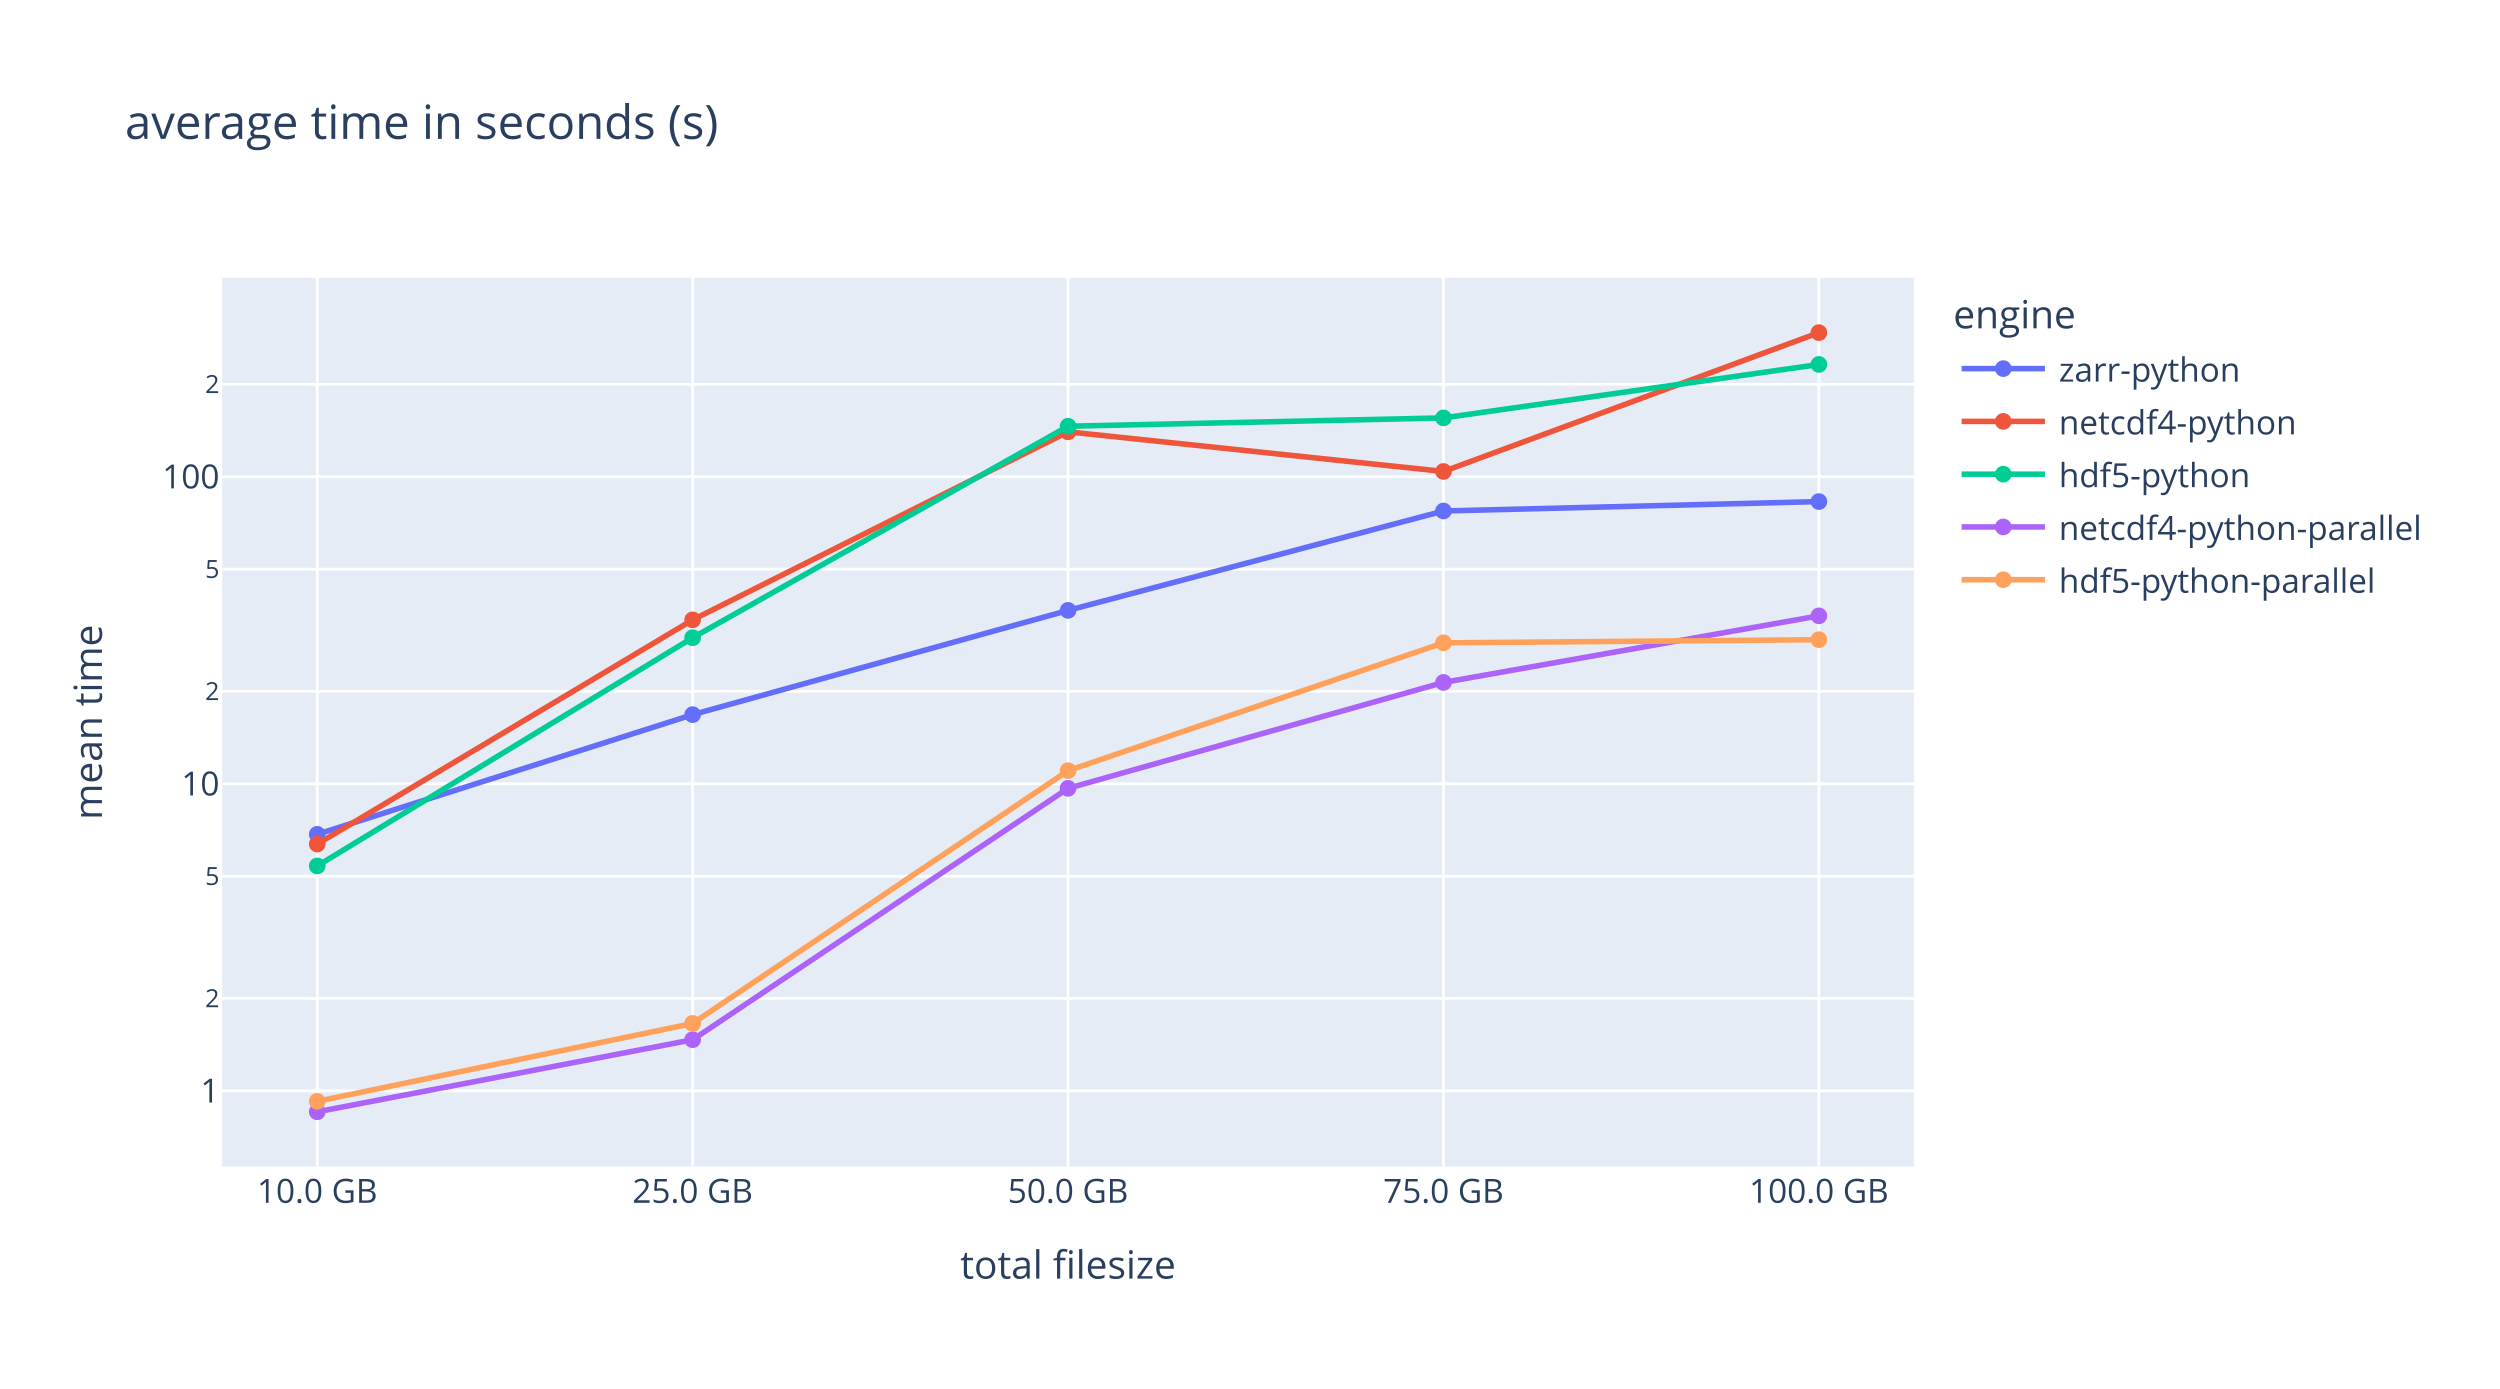
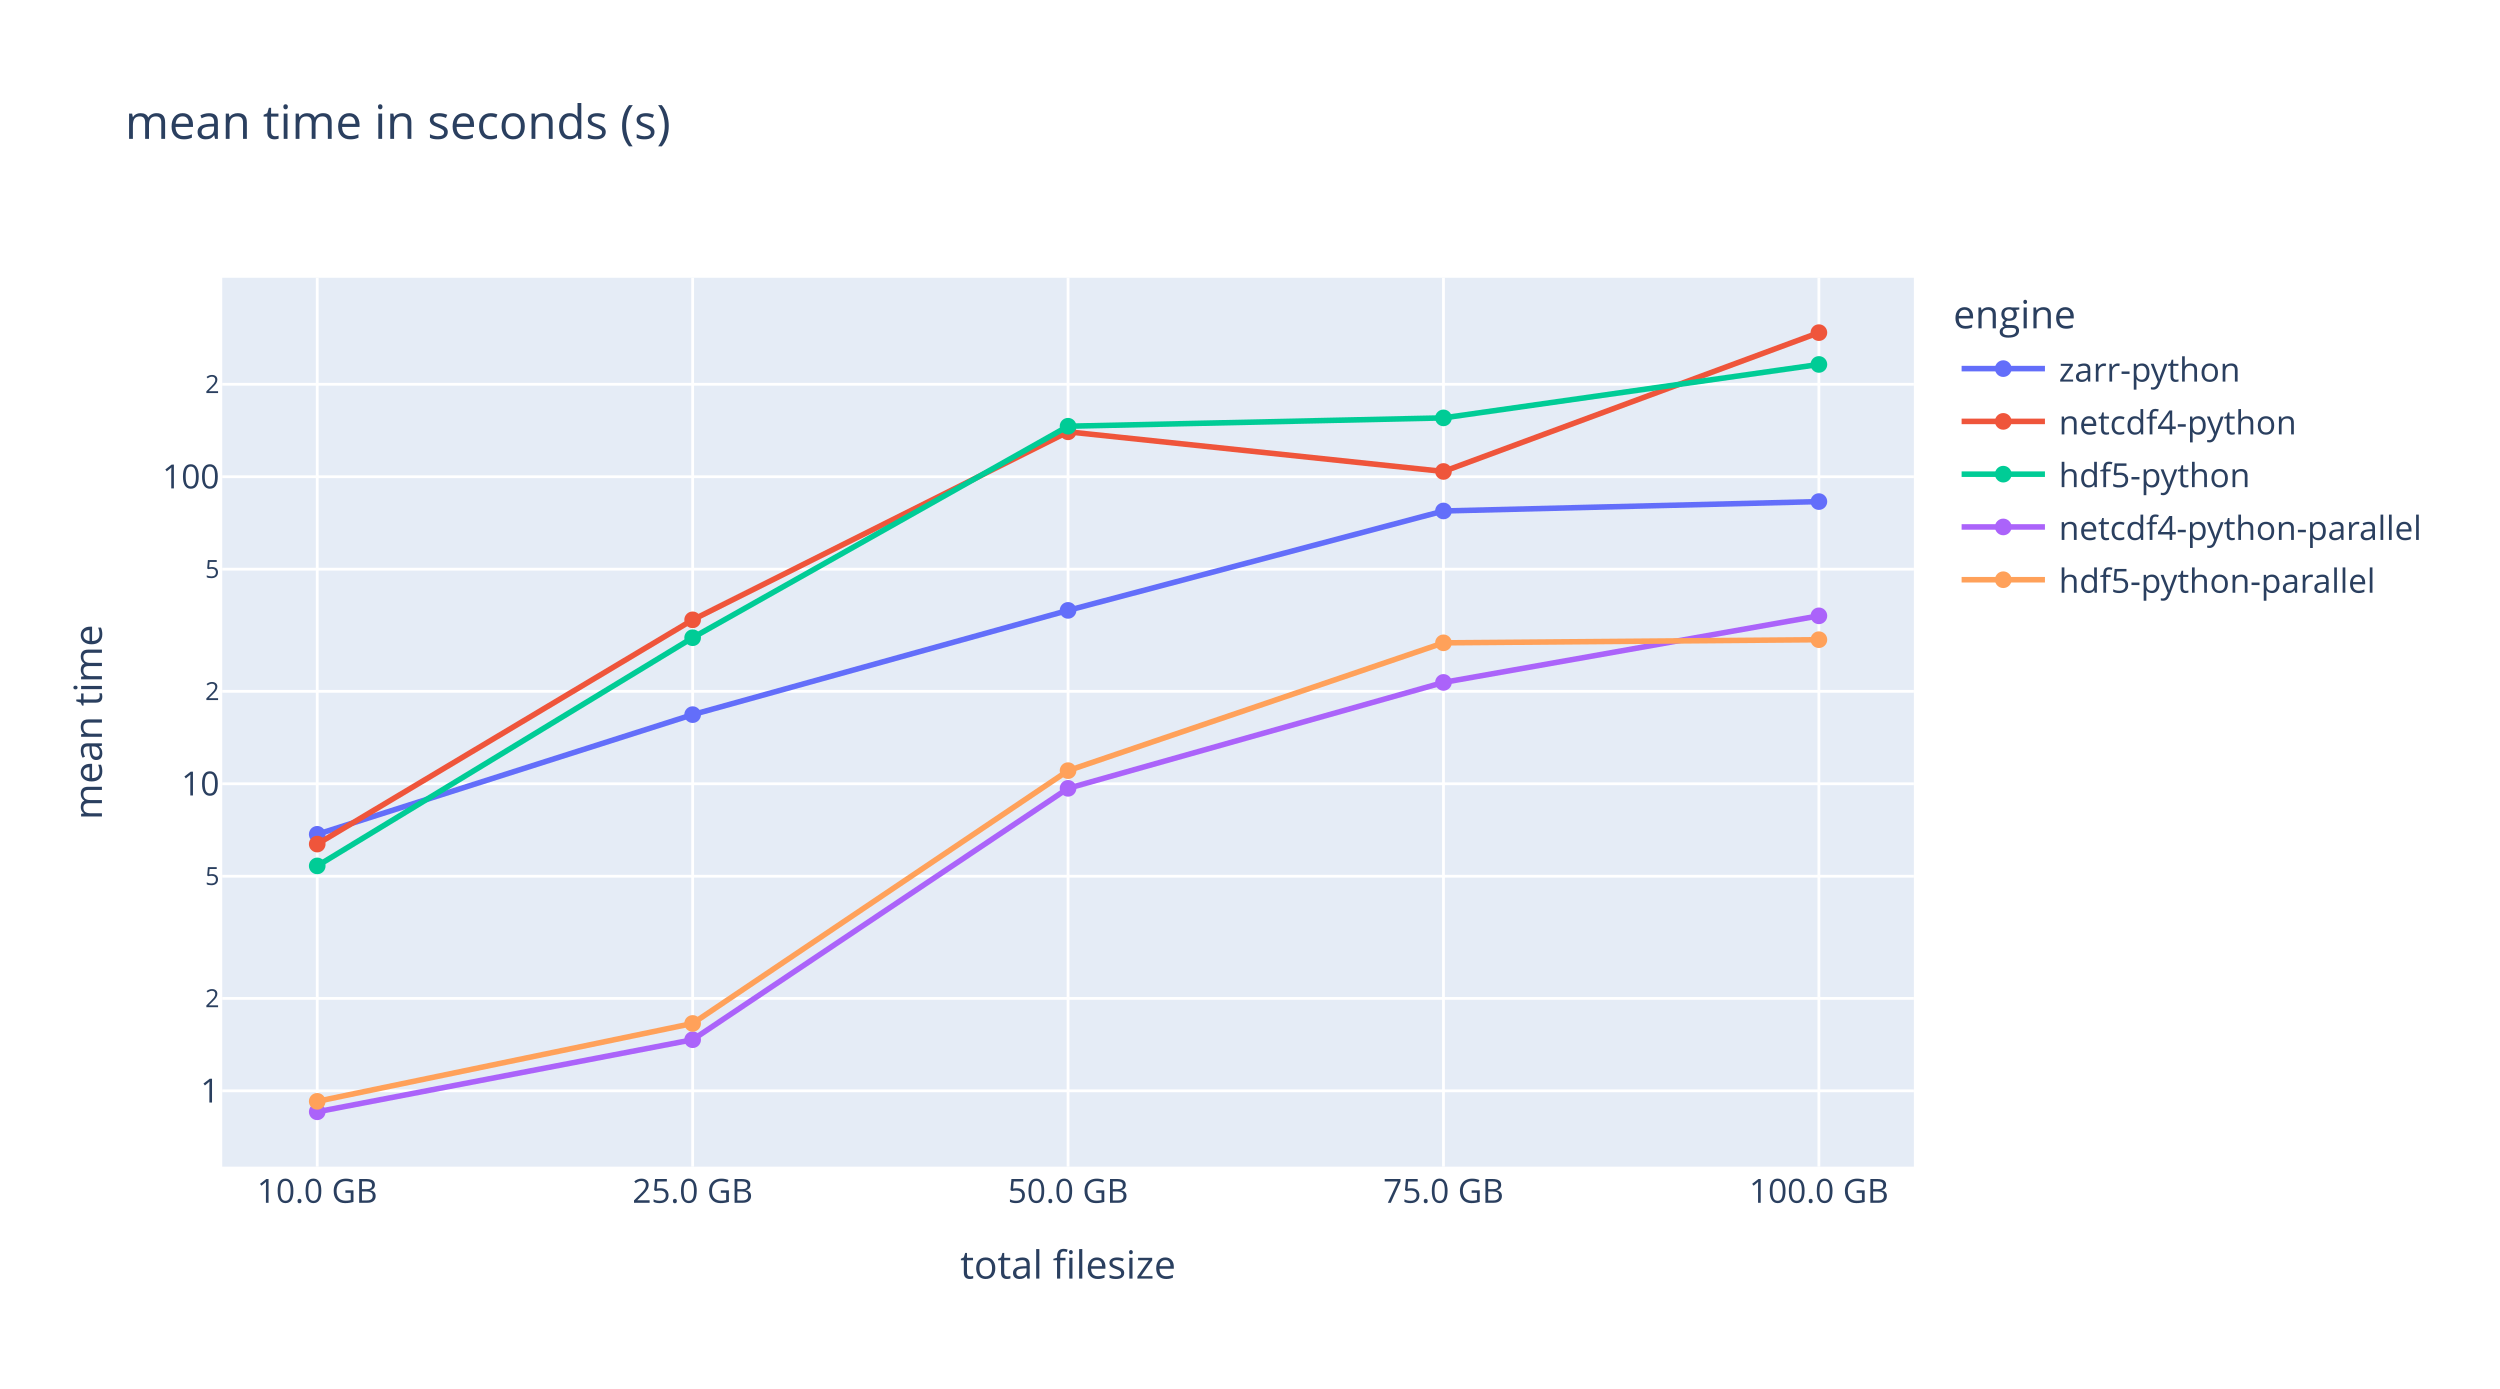
<svg xmlns="http://www.w3.org/2000/svg" class="main-svg" width="900" height="500" style="" viewBox="0 0 900 500">
  <rect x="0" y="0" width="900" height="500" style="fill: rgb(255, 255, 255); fill-opacity: 1;" />
-   <defs id="defs-788477">
+   <defs id="defs-6cba14">
    <g class="clips">
-       <clipPath id="clip788477xyplot" class="plotclip">
+       <clipPath id="clip6cba14xyplot" class="plotclip">
        <rect width="609" height="320" />
      </clipPath>
-       <clipPath class="axesclip" id="clip788477x">
+       <clipPath class="axesclip" id="clip6cba14x">
        <rect x="80" y="0" width="609" height="500" />
      </clipPath>
-       <clipPath class="axesclip" id="clip788477y">
+       <clipPath class="axesclip" id="clip6cba14y">
        <rect x="0" y="100" width="900" height="320" />
      </clipPath>
-       <clipPath class="axesclip" id="clip788477xy">
+       <clipPath class="axesclip" id="clip6cba14xy">
        <rect x="80" y="100" width="609" height="320" />
      </clipPath>
    </g>
    <g class="gradients" />
    <g class="patterns" />
  </defs>
  <g class="bglayer">
    <rect class="bg" x="80" y="100" width="609" height="320" style="fill: rgb(229, 236, 246); fill-opacity: 1; stroke-width: 0;" />
  </g>
  <g class="layer-below">
    <g class="imagelayer" />
    <g class="shapelayer" />
  </g>
  <g class="cartesianlayer">
    <g class="subplot xy">
      <g class="layer-subplot">
        <g class="shapelayer" />
        <g class="imagelayer" />
      </g>
      <g class="minor-gridlayer">
        <g class="x" />
        <g class="y" />
      </g>
      <g class="gridlayer">
        <g class="x">
          <path class="xgrid crisp" transform="translate(114.2,0)" d="M0,100v320" style="stroke: rgb(255, 255, 255); stroke-opacity: 1; stroke-width: 1px;" />
          <path class="xgrid crisp" transform="translate(249.35,0)" d="M0,100v320" style="stroke: rgb(255, 255, 255); stroke-opacity: 1; stroke-width: 1px;" />
          <path class="xgrid crisp" transform="translate(384.5,0)" d="M0,100v320" style="stroke: rgb(255, 255, 255); stroke-opacity: 1; stroke-width: 1px;" />
          <path class="xgrid crisp" transform="translate(519.65,0)" d="M0,100v320" style="stroke: rgb(255, 255, 255); stroke-opacity: 1; stroke-width: 1px;" />
          <path class="xgrid crisp" transform="translate(654.8,0)" d="M0,100v320" style="stroke: rgb(255, 255, 255); stroke-opacity: 1; stroke-width: 1px;" />
        </g>
        <g class="y">
          <path class="ygrid crisp" transform="translate(0,392.7)" d="M80,0h609" style="stroke: rgb(255, 255, 255); stroke-opacity: 1; stroke-width: 1px;" />
          <path class="ygrid crisp" transform="translate(0,359.43)" d="M80,0h609" style="stroke: rgb(255, 255, 255); stroke-opacity: 1; stroke-width: 1px;" />
          <path class="ygrid crisp" transform="translate(0,315.44)" d="M80,0h609" style="stroke: rgb(255, 255, 255); stroke-opacity: 1; stroke-width: 1px;" />
          <path class="ygrid crisp" transform="translate(0,282.16)" d="M80,0h609" style="stroke: rgb(255, 255, 255); stroke-opacity: 1; stroke-width: 1px;" />
          <path class="ygrid crisp" transform="translate(0,248.88)" d="M80,0h609" style="stroke: rgb(255, 255, 255); stroke-opacity: 1; stroke-width: 1px;" />
          <path class="ygrid crisp" transform="translate(0,204.9)" d="M80,0h609" style="stroke: rgb(255, 255, 255); stroke-opacity: 1; stroke-width: 1px;" />
          <path class="ygrid crisp" transform="translate(0,171.62)" d="M80,0h609" style="stroke: rgb(255, 255, 255); stroke-opacity: 1; stroke-width: 1px;" />
          <path class="ygrid crisp" transform="translate(0,138.34)" d="M80,0h609" style="stroke: rgb(255, 255, 255); stroke-opacity: 1; stroke-width: 1px;" />
        </g>
      </g>
      <g class="zerolinelayer" />
      <g class="layer-between">
        <g class="shapelayer" />
        <g class="imagelayer" />
      </g>
      <path class="xlines-below" />
      <path class="ylines-below" />
      <g class="overlines-below" />
      <g class="xaxislayer-below" />
      <g class="yaxislayer-below" />
      <g class="overaxes-below" />
      <g class="overplot">
-         <g class="xy" transform="translate(80,100)" clip-path="url(#clip788477xyplot)">
+         <g class="xy" transform="translate(80,100)" clip-path="url(#clip6cba14xyplot)">
          <g class="scatterlayer mlayer">
-             <g class="trace scatter trace6a494b" style="stroke-miterlimit: 2; opacity: 1;">
+             <g class="trace scatter trace4a82a7" style="stroke-miterlimit: 2; opacity: 1;">
              <g class="fills" />
              <g class="errorbars" />
              <g class="lines">
                <path class="js-line" d="M34.2,200.35L169.35,157.27L304.5,119.74L439.65,83.95L574.8,80.57" style="vector-effect: none; fill: none; stroke: rgb(99, 110, 250); stroke-opacity: 1; stroke-width: 2px; opacity: 1;" />
              </g>
              <g class="points">
                <path class="point plotly-customdata" transform="translate(34.2,200.35)" d="M3,0A3,3 0 1,1 0,-3A3,3 0 0,1 3,0Z" style="opacity: 1; stroke-width: 0px; fill: rgb(99, 110, 250); fill-opacity: 1;" />
                <path class="point plotly-customdata" transform="translate(169.35,157.27)" d="M3,0A3,3 0 1,1 0,-3A3,3 0 0,1 3,0Z" style="opacity: 1; stroke-width: 0px; fill: rgb(99, 110, 250); fill-opacity: 1;" />
                <path class="point plotly-customdata" transform="translate(304.5,119.74)" d="M3,0A3,3 0 1,1 0,-3A3,3 0 0,1 3,0Z" style="opacity: 1; stroke-width: 0px; fill: rgb(99, 110, 250); fill-opacity: 1;" />
                <path class="point plotly-customdata" transform="translate(439.65,83.95)" d="M3,0A3,3 0 1,1 0,-3A3,3 0 0,1 3,0Z" style="opacity: 1; stroke-width: 0px; fill: rgb(99, 110, 250); fill-opacity: 1;" />
                <path class="point plotly-customdata" transform="translate(574.8,80.57)" d="M3,0A3,3 0 1,1 0,-3A3,3 0 0,1 3,0Z" style="opacity: 1; stroke-width: 0px; fill: rgb(99, 110, 250); fill-opacity: 1;" />
              </g>
              <g class="text" />
            </g>
-             <g class="trace scatter tracea50e1a" style="stroke-miterlimit: 2; opacity: 1;">
+             <g class="trace scatter trace38cdc4" style="stroke-miterlimit: 2; opacity: 1;">
              <g class="fills" />
              <g class="errorbars" />
              <g class="lines">
                <path class="js-line" d="M34.2,203.87L169.35,123.14L304.5,55.46L439.65,69.73L574.8,19.75" style="vector-effect: none; fill: none; stroke: rgb(239, 85, 59); stroke-opacity: 1; stroke-width: 2px; opacity: 1;" />
              </g>
              <g class="points">
                <path class="point plotly-customdata" transform="translate(34.2,203.87)" d="M3,0A3,3 0 1,1 0,-3A3,3 0 0,1 3,0Z" style="opacity: 1; stroke-width: 0px; fill: rgb(239, 85, 59); fill-opacity: 1;" />
                <path class="point plotly-customdata" transform="translate(169.35,123.14)" d="M3,0A3,3 0 1,1 0,-3A3,3 0 0,1 3,0Z" style="opacity: 1; stroke-width: 0px; fill: rgb(239, 85, 59); fill-opacity: 1;" />
                <path class="point plotly-customdata" transform="translate(304.5,55.46)" d="M3,0A3,3 0 1,1 0,-3A3,3 0 0,1 3,0Z" style="opacity: 1; stroke-width: 0px; fill: rgb(239, 85, 59); fill-opacity: 1;" />
                <path class="point plotly-customdata" transform="translate(439.65,69.73)" d="M3,0A3,3 0 1,1 0,-3A3,3 0 0,1 3,0Z" style="opacity: 1; stroke-width: 0px; fill: rgb(239, 85, 59); fill-opacity: 1;" />
                <path class="point plotly-customdata" transform="translate(574.8,19.75)" d="M3,0A3,3 0 1,1 0,-3A3,3 0 0,1 3,0Z" style="opacity: 1; stroke-width: 0px; fill: rgb(239, 85, 59); fill-opacity: 1;" />
              </g>
              <g class="text" />
            </g>
-             <g class="trace scatter trace326d06" style="stroke-miterlimit: 2; opacity: 1;">
+             <g class="trace scatter tracef59e99" style="stroke-miterlimit: 2; opacity: 1;">
              <g class="fills" />
              <g class="errorbars" />
              <g class="lines">
                <path class="js-line" d="M34.2,211.73L169.35,129.58L304.5,53.44L439.65,50.44L574.8,31.2" style="vector-effect: none; fill: none; stroke: rgb(0, 204, 150); stroke-opacity: 1; stroke-width: 2px; opacity: 1;" />
              </g>
              <g class="points">
                <path class="point plotly-customdata" transform="translate(34.2,211.73)" d="M3,0A3,3 0 1,1 0,-3A3,3 0 0,1 3,0Z" style="opacity: 1; stroke-width: 0px; fill: rgb(0, 204, 150); fill-opacity: 1;" />
                <path class="point plotly-customdata" transform="translate(169.35,129.58)" d="M3,0A3,3 0 1,1 0,-3A3,3 0 0,1 3,0Z" style="opacity: 1; stroke-width: 0px; fill: rgb(0, 204, 150); fill-opacity: 1;" />
                <path class="point plotly-customdata" transform="translate(304.5,53.44)" d="M3,0A3,3 0 1,1 0,-3A3,3 0 0,1 3,0Z" style="opacity: 1; stroke-width: 0px; fill: rgb(0, 204, 150); fill-opacity: 1;" />
                <path class="point plotly-customdata" transform="translate(439.65,50.44)" d="M3,0A3,3 0 1,1 0,-3A3,3 0 0,1 3,0Z" style="opacity: 1; stroke-width: 0px; fill: rgb(0, 204, 150); fill-opacity: 1;" />
                <path class="point plotly-customdata" transform="translate(574.8,31.2)" d="M3,0A3,3 0 1,1 0,-3A3,3 0 0,1 3,0Z" style="opacity: 1; stroke-width: 0px; fill: rgb(0, 204, 150); fill-opacity: 1;" />
              </g>
              <g class="text" />
            </g>
-             <g class="trace scatter trace1c9408" style="stroke-miterlimit: 2; opacity: 1;">
+             <g class="trace scatter tracea20657" style="stroke-miterlimit: 2; opacity: 1;">
              <g class="fills" />
              <g class="errorbars" />
              <g class="lines">
                <path class="js-line" d="M34.2,300.25L169.35,274.3L304.5,183.8L439.65,145.67L574.8,121.7" style="vector-effect: none; fill: none; stroke: rgb(171, 99, 250); stroke-opacity: 1; stroke-width: 2px; opacity: 1;" />
              </g>
              <g class="points">
                <path class="point plotly-customdata" transform="translate(34.2,300.25)" d="M3,0A3,3 0 1,1 0,-3A3,3 0 0,1 3,0Z" style="opacity: 1; stroke-width: 0px; fill: rgb(171, 99, 250); fill-opacity: 1;" />
                <path class="point plotly-customdata" transform="translate(169.35,274.3)" d="M3,0A3,3 0 1,1 0,-3A3,3 0 0,1 3,0Z" style="opacity: 1; stroke-width: 0px; fill: rgb(171, 99, 250); fill-opacity: 1;" />
                <path class="point plotly-customdata" transform="translate(304.5,183.8)" d="M3,0A3,3 0 1,1 0,-3A3,3 0 0,1 3,0Z" style="opacity: 1; stroke-width: 0px; fill: rgb(171, 99, 250); fill-opacity: 1;" />
                <path class="point plotly-customdata" transform="translate(439.65,145.67)" d="M3,0A3,3 0 1,1 0,-3A3,3 0 0,1 3,0Z" style="opacity: 1; stroke-width: 0px; fill: rgb(171, 99, 250); fill-opacity: 1;" />
                <path class="point plotly-customdata" transform="translate(574.8,121.7)" d="M3,0A3,3 0 1,1 0,-3A3,3 0 0,1 3,0Z" style="opacity: 1; stroke-width: 0px; fill: rgb(171, 99, 250); fill-opacity: 1;" />
              </g>
              <g class="text" />
            </g>
-             <g class="trace scatter trace48983b" style="stroke-miterlimit: 2; opacity: 1;">
+             <g class="trace scatter trace36f3b7" style="stroke-miterlimit: 2; opacity: 1;">
              <g class="fills" />
              <g class="errorbars" />
              <g class="lines">
                <path class="js-line" d="M34.2,296.48L169.35,268.44L304.5,177.43L439.65,131.42L574.8,130.29" style="vector-effect: none; fill: none; stroke: rgb(255, 161, 90); stroke-opacity: 1; stroke-width: 2px; opacity: 1;" />
              </g>
              <g class="points">
                <path class="point plotly-customdata" transform="translate(34.2,296.48)" d="M3,0A3,3 0 1,1 0,-3A3,3 0 0,1 3,0Z" style="opacity: 1; stroke-width: 0px; fill: rgb(255, 161, 90); fill-opacity: 1;" />
                <path class="point plotly-customdata" transform="translate(169.35,268.44)" d="M3,0A3,3 0 1,1 0,-3A3,3 0 0,1 3,0Z" style="opacity: 1; stroke-width: 0px; fill: rgb(255, 161, 90); fill-opacity: 1;" />
                <path class="point plotly-customdata" transform="translate(304.5,177.43)" d="M3,0A3,3 0 1,1 0,-3A3,3 0 0,1 3,0Z" style="opacity: 1; stroke-width: 0px; fill: rgb(255, 161, 90); fill-opacity: 1;" />
                <path class="point plotly-customdata" transform="translate(439.65,131.42)" d="M3,0A3,3 0 1,1 0,-3A3,3 0 0,1 3,0Z" style="opacity: 1; stroke-width: 0px; fill: rgb(255, 161, 90); fill-opacity: 1;" />
                <path class="point plotly-customdata" transform="translate(574.8,130.29)" d="M3,0A3,3 0 1,1 0,-3A3,3 0 0,1 3,0Z" style="opacity: 1; stroke-width: 0px; fill: rgb(255, 161, 90); fill-opacity: 1;" />
              </g>
              <g class="text" />
            </g>
          </g>
        </g>
      </g>
      <path class="xlines-above crisp" d="M0,0" style="fill: none;" />
      <path class="ylines-above crisp" d="M0,0" style="fill: none;" />
      <g class="overlines-above" />
      <g class="xaxislayer-above">
        <g class="xtick">
          <text text-anchor="middle" x="0" y="433" transform="translate(114.2,0)" style="font-family: 'Open Sans', verdana, arial, sans-serif; font-size: 12px; fill: rgb(42, 63, 95); fill-opacity: 1; white-space: pre; opacity: 1;">10.0 GB</text>
        </g>
        <g class="xtick">
          <text text-anchor="middle" x="0" y="433" transform="translate(249.35,0)" style="font-family: 'Open Sans', verdana, arial, sans-serif; font-size: 12px; fill: rgb(42, 63, 95); fill-opacity: 1; white-space: pre; opacity: 1;">25.0 GB</text>
        </g>
        <g class="xtick">
          <text text-anchor="middle" x="0" y="433" transform="translate(384.5,0)" style="font-family: 'Open Sans', verdana, arial, sans-serif; font-size: 12px; fill: rgb(42, 63, 95); fill-opacity: 1; white-space: pre; opacity: 1;">50.0 GB</text>
        </g>
        <g class="xtick">
          <text text-anchor="middle" x="0" y="433" transform="translate(519.65,0)" style="font-family: 'Open Sans', verdana, arial, sans-serif; font-size: 12px; fill: rgb(42, 63, 95); fill-opacity: 1; white-space: pre; opacity: 1;">75.0 GB</text>
        </g>
        <g class="xtick">
          <text text-anchor="middle" x="0" y="433" transform="translate(654.8,0)" style="font-family: 'Open Sans', verdana, arial, sans-serif; font-size: 12px; fill: rgb(42, 63, 95); fill-opacity: 1; white-space: pre; opacity: 1;">100.0 GB</text>
        </g>
      </g>
      <g class="yaxislayer-above">
        <g class="ytick">
          <text text-anchor="end" x="79" y="4.2" transform="translate(0,392.7)" style="font-family: 'Open Sans', verdana, arial, sans-serif; font-size: 12px; fill: rgb(42, 63, 95); fill-opacity: 1; white-space: pre; opacity: 1;">1</text>
        </g>
        <g class="ytick">
          <text text-anchor="end" x="79" y="3.15" style="font-family: 'Open Sans', verdana, arial, sans-serif; font-size: 9px; fill: rgb(42, 63, 95); fill-opacity: 1; white-space: pre; opacity: 1;" transform="translate(0,359.43)">2</text>
        </g>
        <g class="ytick">
          <text text-anchor="end" x="79" y="3.15" style="font-family: 'Open Sans', verdana, arial, sans-serif; font-size: 9px; fill: rgb(42, 63, 95); fill-opacity: 1; white-space: pre; opacity: 1;" transform="translate(0,315.44)">5</text>
        </g>
        <g class="ytick">
          <text text-anchor="end" x="79" y="4.2" style="font-family: 'Open Sans', verdana, arial, sans-serif; font-size: 12px; fill: rgb(42, 63, 95); fill-opacity: 1; white-space: pre; opacity: 1;" transform="translate(0,282.16)">10</text>
        </g>
        <g class="ytick">
          <text text-anchor="end" x="79" y="3.15" style="font-family: 'Open Sans', verdana, arial, sans-serif; font-size: 9px; fill: rgb(42, 63, 95); fill-opacity: 1; white-space: pre; opacity: 1;" transform="translate(0,248.88)">2</text>
        </g>
        <g class="ytick">
          <text text-anchor="end" x="79" y="3.15" style="font-family: 'Open Sans', verdana, arial, sans-serif; font-size: 9px; fill: rgb(42, 63, 95); fill-opacity: 1; white-space: pre; opacity: 1;" transform="translate(0,204.9)">5</text>
        </g>
        <g class="ytick">
          <text text-anchor="end" x="79" y="4.2" style="font-family: 'Open Sans', verdana, arial, sans-serif; font-size: 12px; fill: rgb(42, 63, 95); fill-opacity: 1; white-space: pre; opacity: 1;" transform="translate(0,171.62)">100</text>
        </g>
        <g class="ytick">
          <text text-anchor="end" x="79" y="3.15" style="font-family: 'Open Sans', verdana, arial, sans-serif; font-size: 9px; fill: rgb(42, 63, 95); fill-opacity: 1; white-space: pre; opacity: 1;" transform="translate(0,138.34)">2</text>
        </g>
      </g>
      <g class="overaxes-above" />
    </g>
  </g>
  <g class="polarlayer" />
  <g class="smithlayer" />
  <g class="ternarylayer" />
  <g class="geolayer" />
  <g class="funnelarealayer" />
  <g class="pielayer" />
  <g class="iciclelayer" />
  <g class="treemaplayer" />
  <g class="sunburstlayer" />
  <g class="glimages" />
-   <defs id="topdefs-788477">
+   <defs id="topdefs-6cba14">
    <g class="clips" />
-     <clipPath id="legend788477">
+     <clipPath id="legend6cba14">
      <rect width="187" height="124" x="0" y="0" />
    </clipPath>
  </defs>
  <g class="layer-above">
    <g class="imagelayer" />
    <g class="shapelayer" />
  </g>
  <g class="infolayer">
    <g class="legend" pointer-events="all" transform="translate(701.18,100)">
-       <rect class="bg" shape-rendering="crispEdges" width="187" height="124" x="0" y="0" style="stroke: rgb(68, 68, 68); stroke-opacity: 1; fill: rgb(255, 255, 255); fill-opacity: 1; stroke-width: 0px;" />
-       <g class="scrollbox" transform="" clip-path="url(#legend788477)">
+       <rect class="bg" shape-rendering="crispEdges" style="stroke: rgb(68, 68, 68); stroke-opacity: 1; fill: rgb(255, 255, 255); fill-opacity: 1; stroke-width: 0px;" width="187" height="124" x="0" y="0" />
+       <g class="scrollbox" transform="" clip-path="url(#legend6cba14)">
        <text class="legendtitletext" text-anchor="start" x="2" y="18.2" style="font-family: 'Open Sans', verdana, arial, sans-serif; font-size: 14px; fill: rgb(42, 63, 95); fill-opacity: 1; white-space: pre;">engine</text>
        <g class="groups" transform="">
          <g class="traces" transform="translate(0,32.7)" style="opacity: 1;">
            <text class="legendtext" text-anchor="start" x="40" y="4.68" style="font-family: 'Open Sans', verdana, arial, sans-serif; font-size: 12px; fill: rgb(42, 63, 95); fill-opacity: 1; white-space: pre;">zarr-python</text>
            <g class="layers" style="opacity: 1;">
              <g class="legendfill" />
              <g class="legendlines">
                <path class="js-line" d="M5,0h30" style="fill: none; stroke: rgb(99, 110, 250); stroke-opacity: 1; stroke-width: 2px;" />
              </g>
              <g class="legendsymbols">
                <g class="legendpoints">
                  <path class="scatterpts" transform="translate(20,0)" d="M3,0A3,3 0 1,1 0,-3A3,3 0 0,1 3,0Z" style="opacity: 1; stroke-width: 0px; fill: rgb(99, 110, 250); fill-opacity: 1;" />
                </g>
              </g>
            </g>
            <rect class="legendtoggle" x="0" y="-9.5" width="181.047" height="19" style="fill: rgb(0, 0, 0); fill-opacity: 0;" />
          </g>
        </g>
        <g class="groups" transform="">
          <g class="traces" transform="translate(0,51.7)" style="opacity: 1;">
            <text class="legendtext" text-anchor="start" x="40" y="4.68" style="font-family: 'Open Sans', verdana, arial, sans-serif; font-size: 12px; fill: rgb(42, 63, 95); fill-opacity: 1; white-space: pre;">netcdf4-python</text>
            <g class="layers" style="opacity: 1;">
              <g class="legendfill" />
              <g class="legendlines">
                <path class="js-line" d="M5,0h30" style="fill: none; stroke: rgb(239, 85, 59); stroke-opacity: 1; stroke-width: 2px;" />
              </g>
              <g class="legendsymbols">
                <g class="legendpoints">
                  <path class="scatterpts" transform="translate(20,0)" d="M3,0A3,3 0 1,1 0,-3A3,3 0 0,1 3,0Z" style="opacity: 1; stroke-width: 0px; fill: rgb(239, 85, 59); fill-opacity: 1;" />
                </g>
              </g>
            </g>
            <rect class="legendtoggle" x="0" y="-9.5" width="181.047" height="19" style="fill: rgb(0, 0, 0); fill-opacity: 0;" />
          </g>
        </g>
        <g class="groups" transform="">
          <g class="traces" transform="translate(0,70.7)" style="opacity: 1;">
            <text class="legendtext" text-anchor="start" x="40" y="4.68" style="font-family: 'Open Sans', verdana, arial, sans-serif; font-size: 12px; fill: rgb(42, 63, 95); fill-opacity: 1; white-space: pre;">hdf5-python</text>
            <g class="layers" style="opacity: 1;">
              <g class="legendfill" />
              <g class="legendlines">
                <path class="js-line" d="M5,0h30" style="fill: none; stroke: rgb(0, 204, 150); stroke-opacity: 1; stroke-width: 2px;" />
              </g>
              <g class="legendsymbols">
                <g class="legendpoints">
                  <path class="scatterpts" transform="translate(20,0)" d="M3,0A3,3 0 1,1 0,-3A3,3 0 0,1 3,0Z" style="opacity: 1; stroke-width: 0px; fill: rgb(0, 204, 150); fill-opacity: 1;" />
                </g>
              </g>
            </g>
            <rect class="legendtoggle" x="0" y="-9.5" width="181.047" height="19" style="fill: rgb(0, 0, 0); fill-opacity: 0;" />
          </g>
        </g>
        <g class="groups" transform="">
          <g class="traces" transform="translate(0,89.7)" style="opacity: 1;">
            <text class="legendtext" text-anchor="start" x="40" y="4.68" style="font-family: 'Open Sans', verdana, arial, sans-serif; font-size: 12px; fill: rgb(42, 63, 95); fill-opacity: 1; white-space: pre;">netcdf4-python-parallel</text>
            <g class="layers" style="opacity: 1;">
              <g class="legendfill" />
              <g class="legendlines">
                <path class="js-line" d="M5,0h30" style="fill: none; stroke: rgb(171, 99, 250); stroke-opacity: 1; stroke-width: 2px;" />
              </g>
              <g class="legendsymbols">
                <g class="legendpoints">
                  <path class="scatterpts" transform="translate(20,0)" d="M3,0A3,3 0 1,1 0,-3A3,3 0 0,1 3,0Z" style="opacity: 1; stroke-width: 0px; fill: rgb(171, 99, 250); fill-opacity: 1;" />
                </g>
              </g>
            </g>
            <rect class="legendtoggle" x="0" y="-9.5" width="181.047" height="19" style="fill: rgb(0, 0, 0); fill-opacity: 0;" />
          </g>
        </g>
        <g class="groups" transform="">
          <g class="traces" transform="translate(0,108.7)" style="opacity: 1;">
            <text class="legendtext" text-anchor="start" x="40" y="4.68" style="font-family: 'Open Sans', verdana, arial, sans-serif; font-size: 12px; fill: rgb(42, 63, 95); fill-opacity: 1; white-space: pre;">hdf5-python-parallel</text>
            <g class="layers" style="opacity: 1;">
              <g class="legendfill" />
              <g class="legendlines">
                <path class="js-line" d="M5,0h30" style="fill: none; stroke: rgb(255, 161, 90); stroke-opacity: 1; stroke-width: 2px;" />
              </g>
              <g class="legendsymbols">
                <g class="legendpoints">
                  <path class="scatterpts" transform="translate(20,0)" d="M3,0A3,3 0 1,1 0,-3A3,3 0 0,1 3,0Z" style="opacity: 1; stroke-width: 0px; fill: rgb(255, 161, 90); fill-opacity: 1;" />
                </g>
              </g>
            </g>
            <rect class="legendtoggle" x="0" y="-9.5" width="181.047" height="19" style="fill: rgb(0, 0, 0); fill-opacity: 0;" />
          </g>
        </g>
      </g>
-       <rect class="scrollbar" rx="20" ry="3" width="0" height="0" x="0" y="0" style="fill: rgb(128, 139, 164); fill-opacity: 1;" />
+       <rect class="scrollbar" rx="20" ry="3" width="0" height="0" style="fill: rgb(128, 139, 164); fill-opacity: 1;" x="0" y="0" />
    </g>
    <g class="g-gtitle">
-       <text class="gtitle" x="45" y="50" text-anchor="start" dy="0em" style="opacity: 1; font-family: 'Open Sans', verdana, arial, sans-serif; font-size: 17px; fill: rgb(42, 63, 95); fill-opacity: 1; white-space: pre;">average time in seconds (s)</text>
+       <text class="gtitle" x="45" y="50" text-anchor="start" dy="0em" style="opacity: 1; font-family: 'Open Sans', verdana, arial, sans-serif; font-size: 17px; fill: rgb(42, 63, 95); fill-opacity: 1; white-space: pre;">mean time in seconds (s)</text>
    </g>
    <g class="g-xtitle">
      <text class="xtitle" x="384.5" y="460.3" text-anchor="middle" style="opacity: 1; font-family: 'Open Sans', verdana, arial, sans-serif; font-size: 14px; fill: rgb(42, 63, 95); fill-opacity: 1; white-space: pre;">total filesize</text>
    </g>
    <g class="g-ytitle">
      <text class="ytitle" transform="rotate(-90,36.69375,260)" x="36.694" y="260" text-anchor="middle" style="opacity: 1; font-family: 'Open Sans', verdana, arial, sans-serif; font-size: 14px; fill: rgb(42, 63, 95); fill-opacity: 1; white-space: pre;">mean time</text>
    </g>
  </g>
</svg>
